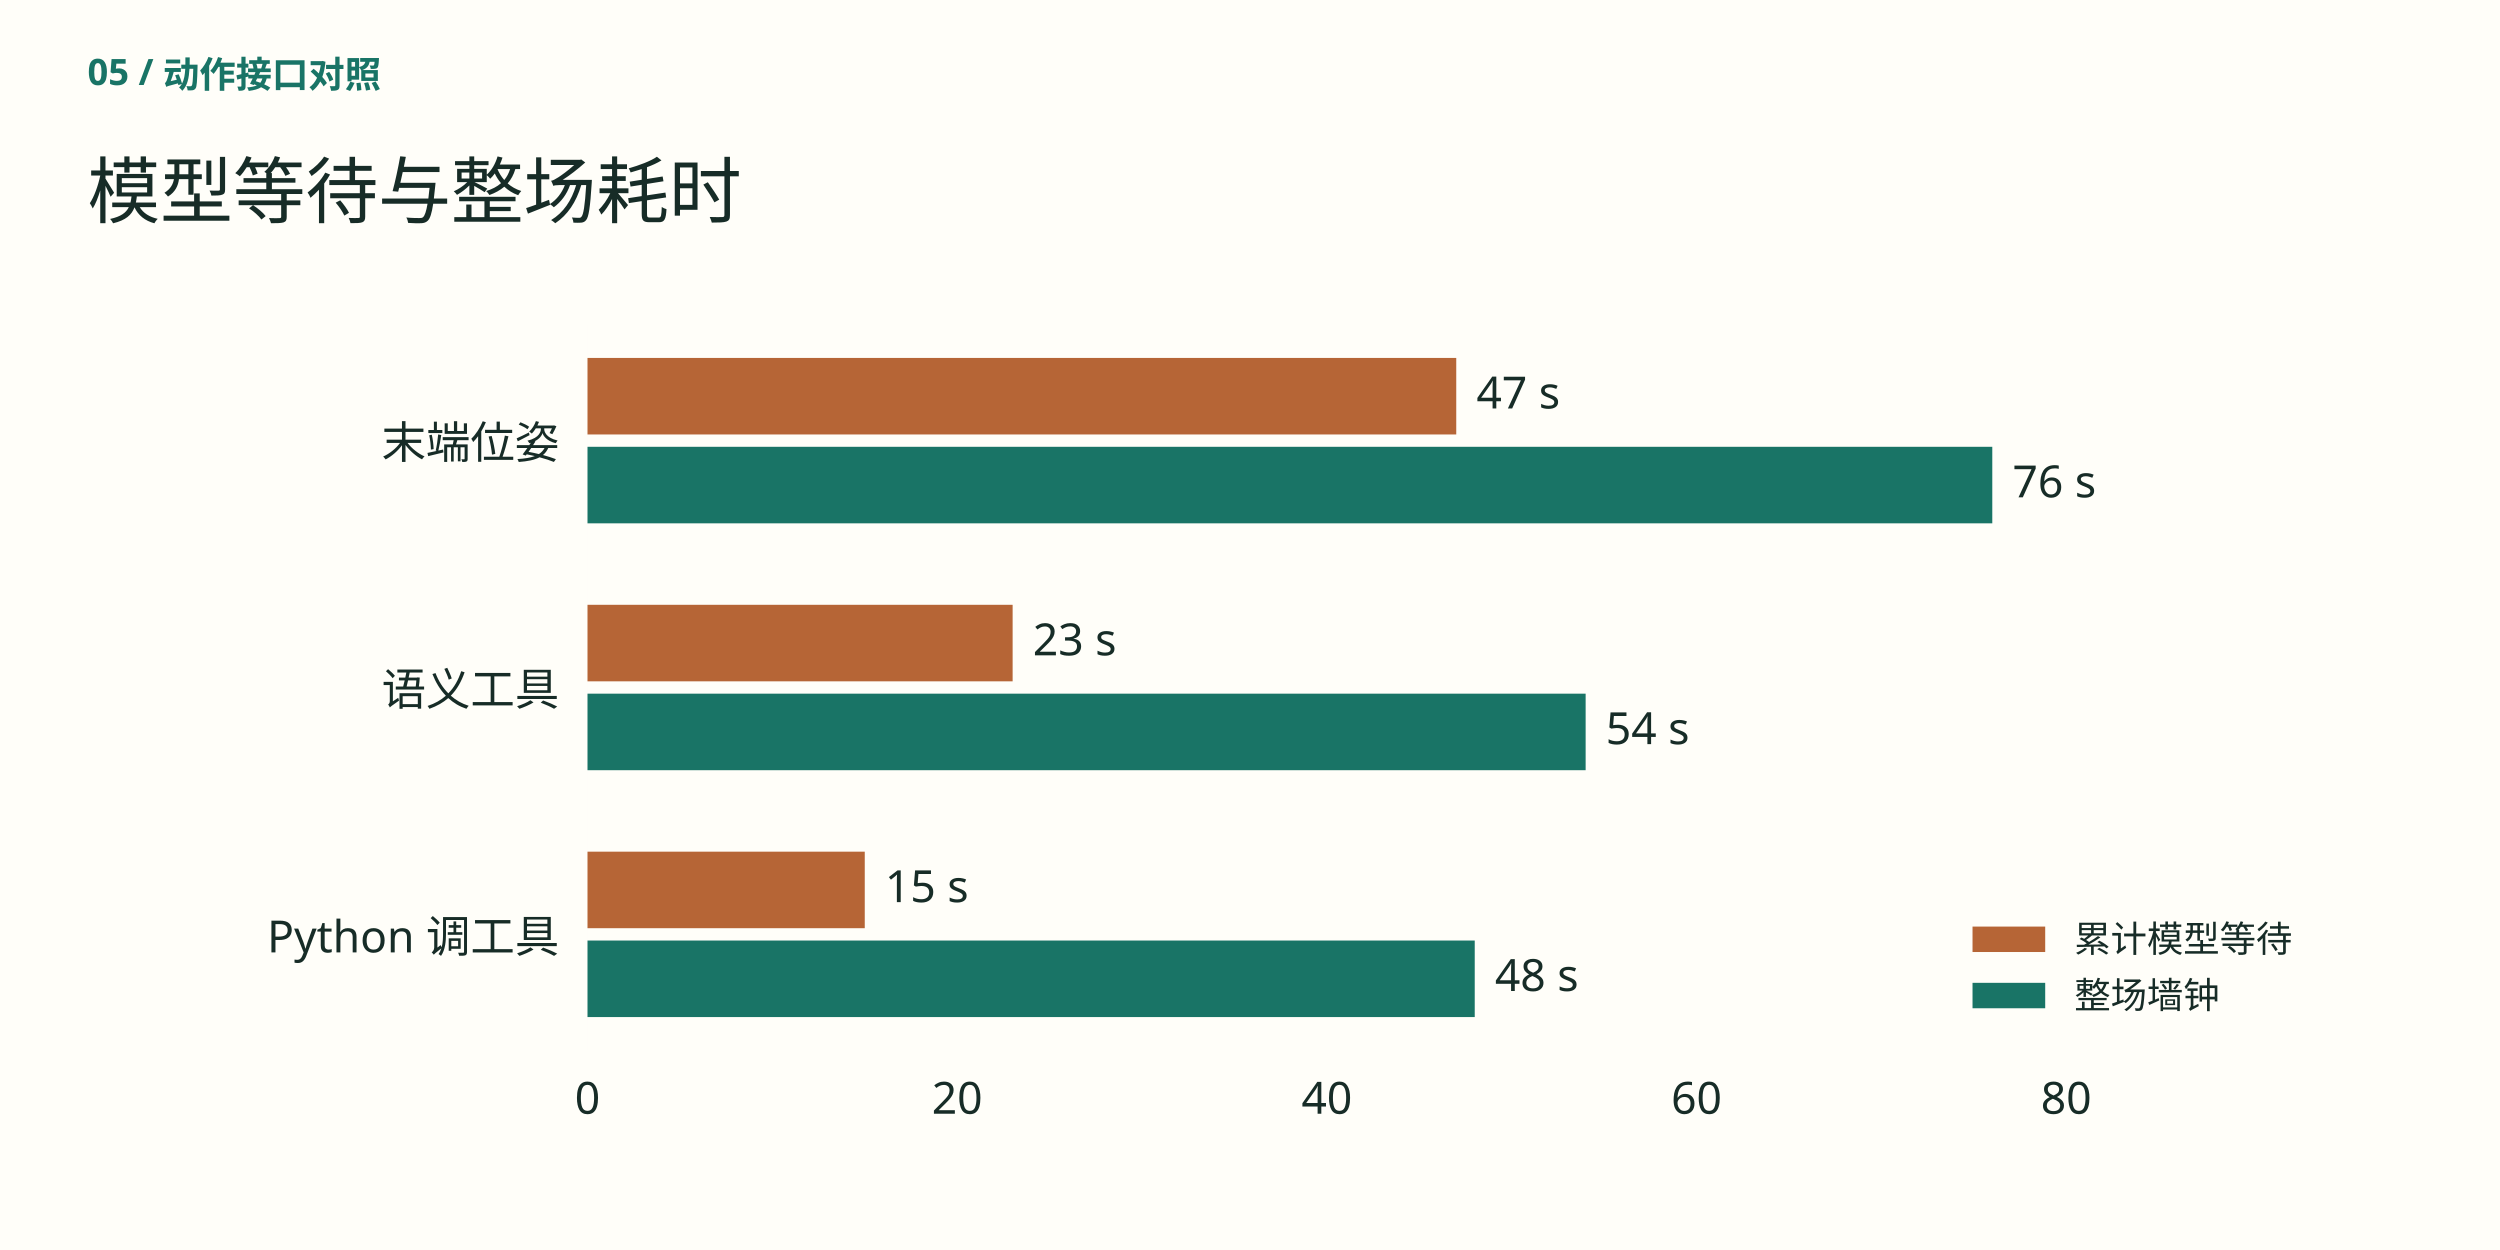
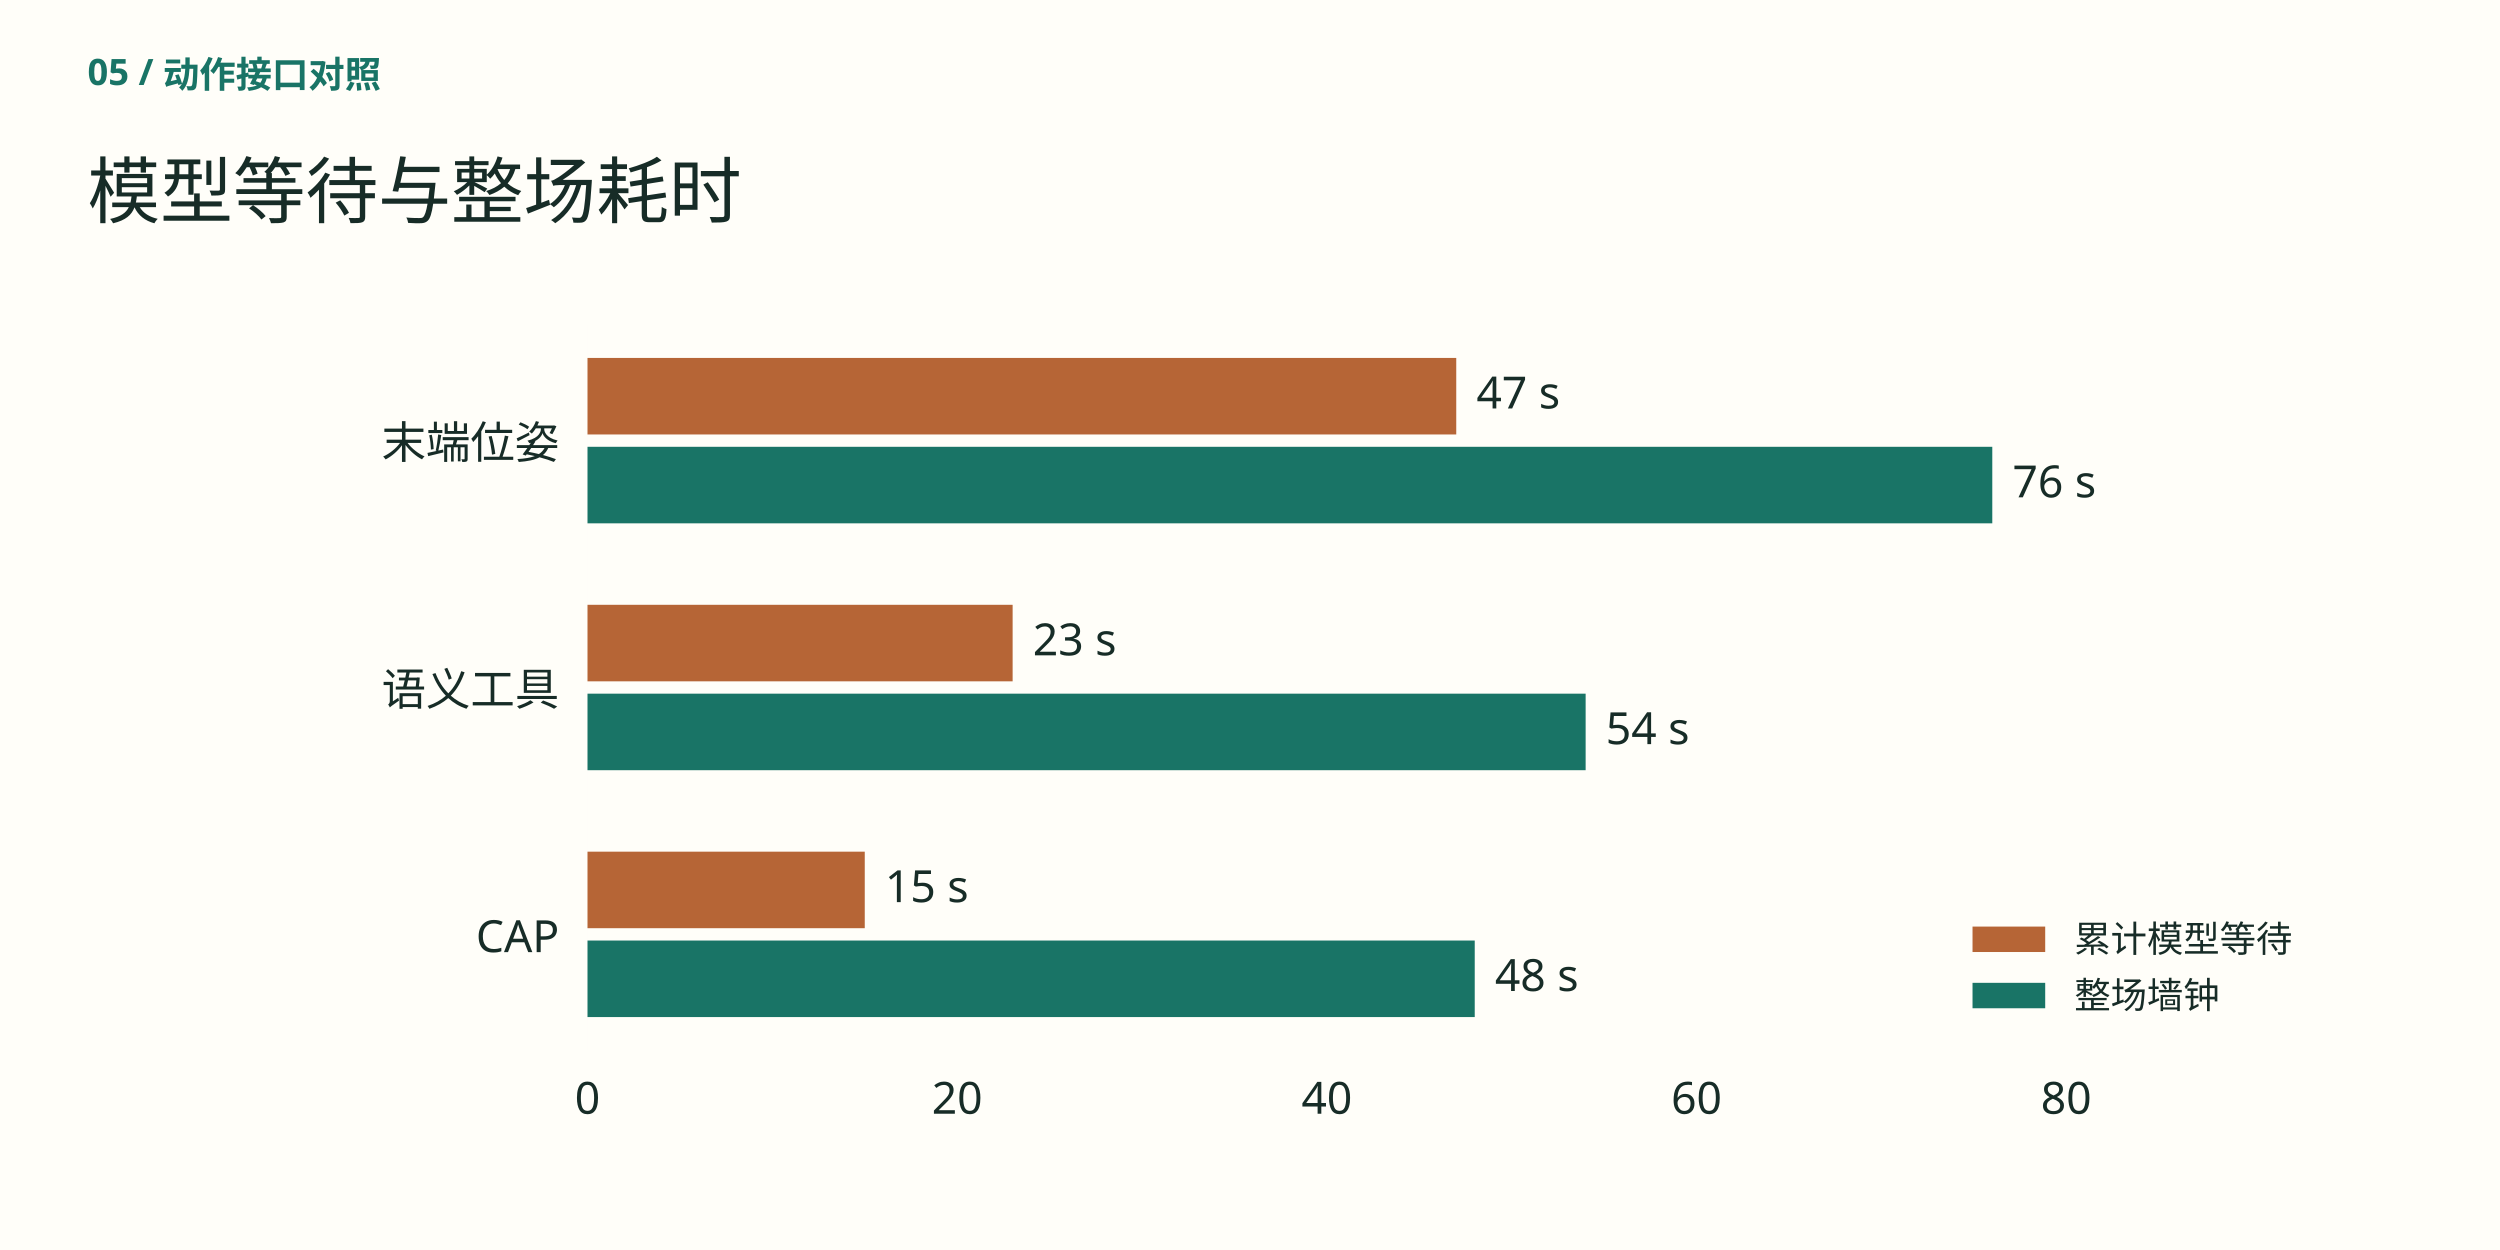
<svg xmlns="http://www.w3.org/2000/svg" width="619.2pt" height="309.6pt" viewBox="0 0 619.2 309.6" version="1.1">
  <defs>
    <style type="text/css">*{stroke-linejoin: round; stroke-linecap: butt}</style>
  </defs>
  <g id="figure_1">
    <g id="patch_1">
      <path d="M 0 309.6  L 619.2 309.6  L 619.2 0  L 0 0  z " style="fill: #fffef9" />
    </g>
    <g id="axes_1">
      <g id="patch_2">
        <path d="M 145.512 260.064  L 575.856 260.064  L 575.856 80.496  L 145.512 80.496  z " style="fill: #fffef9" />
      </g>
      <g id="patch_3">
        <path d="M 145.512 88.658  L 360.684 88.658  L 360.684 107.612  L 145.512 107.612  z " clip-path="url(#pba0bf68808)" style="fill: #b66536" />
      </g>
      <g id="patch_4">
        <path d="M 145.512 149.798  L 250.809 149.798  L 250.809 168.752  L 145.512 168.752  z " clip-path="url(#pba0bf68808)" style="fill: #b66536" />
      </g>
      <g id="patch_5">
        <path d="M 145.512 210.938  L 214.184 210.938  L 214.184 229.891  L 145.512 229.891  z " clip-path="url(#pba0bf68808)" style="fill: #b66536" />
      </g>
      <g id="patch_6">
        <path d="M 145.512 110.669  L 493.45 110.669  L 493.45 129.622  L 145.512 129.622  z " clip-path="url(#pba0bf68808)" style="fill: #197466" />
      </g>
      <g id="patch_7">
        <path d="M 145.512 171.808  L 392.731 171.808  L 392.731 190.762  L 145.512 190.762  z " clip-path="url(#pba0bf68808)" style="fill: #197466" />
      </g>
      <g id="patch_8">
        <path d="M 145.512 232.948  L 365.262 232.948  L 365.262 251.902  L 145.512 251.902  z " clip-path="url(#pba0bf68808)" style="fill: #197466" />
      </g>
      <g id="matplotlib.axis_1">
        <g id="xtick_1">
          <g id="line2d_1" />
          <g id="text_1">
            <text style="fill: #172c27; font: 11px 'Microsoft YaHei'; text-anchor: middle" x="145.512" y="275.857" transform="rotate(-0 145.512 275.8571)">0</text>
          </g>
        </g>
        <g id="xtick_2">
          <g id="line2d_2" />
          <g id="text_2">
            <text style="fill: #172c27; font: 11px 'Microsoft YaHei'; text-anchor: middle" x="237.075" y="275.857" transform="rotate(-0 237.0746 275.8571)">20</text>
          </g>
        </g>
        <g id="xtick_3">
          <g id="line2d_3" />
          <g id="text_3">
            <text style="fill: #172c27; font: 11px 'Microsoft YaHei'; text-anchor: middle" x="328.637" y="275.857" transform="rotate(-0 328.6371 275.8571)">40</text>
          </g>
        </g>
        <g id="xtick_4">
          <g id="line2d_4" />
          <g id="text_4">
            <text style="fill: #172c27; font: 11px 'Microsoft YaHei'; text-anchor: middle" x="420.2" y="275.857" transform="rotate(-0 420.1997 275.8571)">60</text>
          </g>
        </g>
        <g id="xtick_5">
          <g id="line2d_5" />
          <g id="text_5">
            <text style="fill: #172c27; font: 11px 'Microsoft YaHei'; text-anchor: middle" x="511.762" y="275.857" transform="rotate(-0 511.7622 275.8571)">80</text>
          </g>
        </g>
      </g>
      <g id="matplotlib.axis_2">
        <g id="ytick_1">
          <g id="line2d_6" />
          <g id="text_6">
            <text style="fill: #172c27; font: 11px 'Microsoft YaHei'; text-anchor: end" x="138.512" y="113.537" transform="rotate(-0 138.512 113.5366)">末端位姿</text>
          </g>
        </g>
        <g id="ytick_2">
          <g id="line2d_7" />
          <g id="text_7">
            <text style="fill: #172c27; font: 11px 'Microsoft YaHei'; text-anchor: end" x="138.512" y="174.677" transform="rotate(-0 138.512 174.6766)">语义工具</text>
          </g>
        </g>
        <g id="ytick_3">
          <g id="line2d_8" />
          <g id="text_8">
-             <text style="fill: #172c27; font: 11px 'Microsoft YaHei'; text-anchor: end" x="138.512" y="235.886" transform="rotate(-0 138.512 235.8861)">Python 调工具</text>
+             <text style="fill: #172c27; font: 11px 'Microsoft YaHei'; text-anchor: end" x="138.512" y="235.817" transform="rotate(-0 138.512 235.8165)">CAP</text>
          </g>
        </g>
      </g>
      <g id="text_9">
        <text style="fill: #172c27; font: 11px 'Microsoft YaHei'; text-anchor: start" x="365.684" y="101.164" transform="rotate(-0 365.684 101.1642)">47 s</text>
      </g>
      <g id="text_10">
        <text style="fill: #172c27; font: 11px 'Microsoft YaHei'; text-anchor: start" x="255.809" y="162.304" transform="rotate(-0 255.8089 162.3041)">23 s</text>
      </g>
      <g id="text_11">
        <text style="fill: #172c27; font: 11px 'Microsoft YaHei'; text-anchor: start" x="219.184" y="223.444" transform="rotate(-0 219.1839 223.444)">15 s</text>
      </g>
      <g id="text_12">
        <text style="fill: #172c27; font: 11px 'Microsoft YaHei'; text-anchor: start" x="498.45" y="123.175" transform="rotate(-0 498.4497 123.1745)">76 s</text>
      </g>
      <g id="text_13">
        <text style="fill: #172c27; font: 11px 'Microsoft YaHei'; text-anchor: start" x="397.731" y="184.314" transform="rotate(-0 397.7309 184.3145)">54 s</text>
      </g>
      <g id="text_14">
        <text style="fill: #172c27; font: 11px 'Microsoft YaHei'; text-anchor: start" x="370.262" y="245.454" transform="rotate(-0 370.2621 245.4544)">48 s</text>
      </g>
      <g id="legend_1">
        <g id="patch_9">
          <path d="M 488.556 235.795  L 506.556 235.795  L 506.556 229.495  L 488.556 229.495  z " style="fill: #b66536" />
        </g>
        <g id="text_15">
          <text style="fill: #172c27; font: 9px 'Microsoft YaHei'; text-anchor: start" x="513.756" y="235.795" transform="rotate(-0 513.756 235.7949)">累计模型等待</text>
        </g>
        <g id="patch_10">
          <path d="M 488.556 249.727  L 506.556 249.727  L 506.556 243.427  L 488.556 243.427  z " style="fill: #197466" />
        </g>
        <g id="text_16">
          <text style="fill: #172c27; font: 9px 'Microsoft YaHei'; text-anchor: start" x="513.756" y="249.727" transform="rotate(-0 513.756 249.7267)">整场墙钟</text>
        </g>
      </g>
    </g>
    <g id="text_17">
      <text style="fill: #197466; font: 700 9px 'Microsoft YaHei'; text-anchor: start" x="21.672" y="21.053" transform="rotate(-0 21.672 21.0528)">05   /   动作接口对照</text>
    </g>
    <g id="text_18">
      <text style="fill: #172c27; font: 500 18px 'Microsoft YaHei'; text-anchor: start" x="21.672" y="53.87" transform="rotate(-0 21.672 53.8704)">模型等待与整场耗时</text>
    </g>
  </g>
  <defs>
    <clipPath id="pba0bf68808">
      <rect x="145.512" y="80.496" width="430.344" height="179.568" />
    </clipPath>
  </defs>
</svg>
